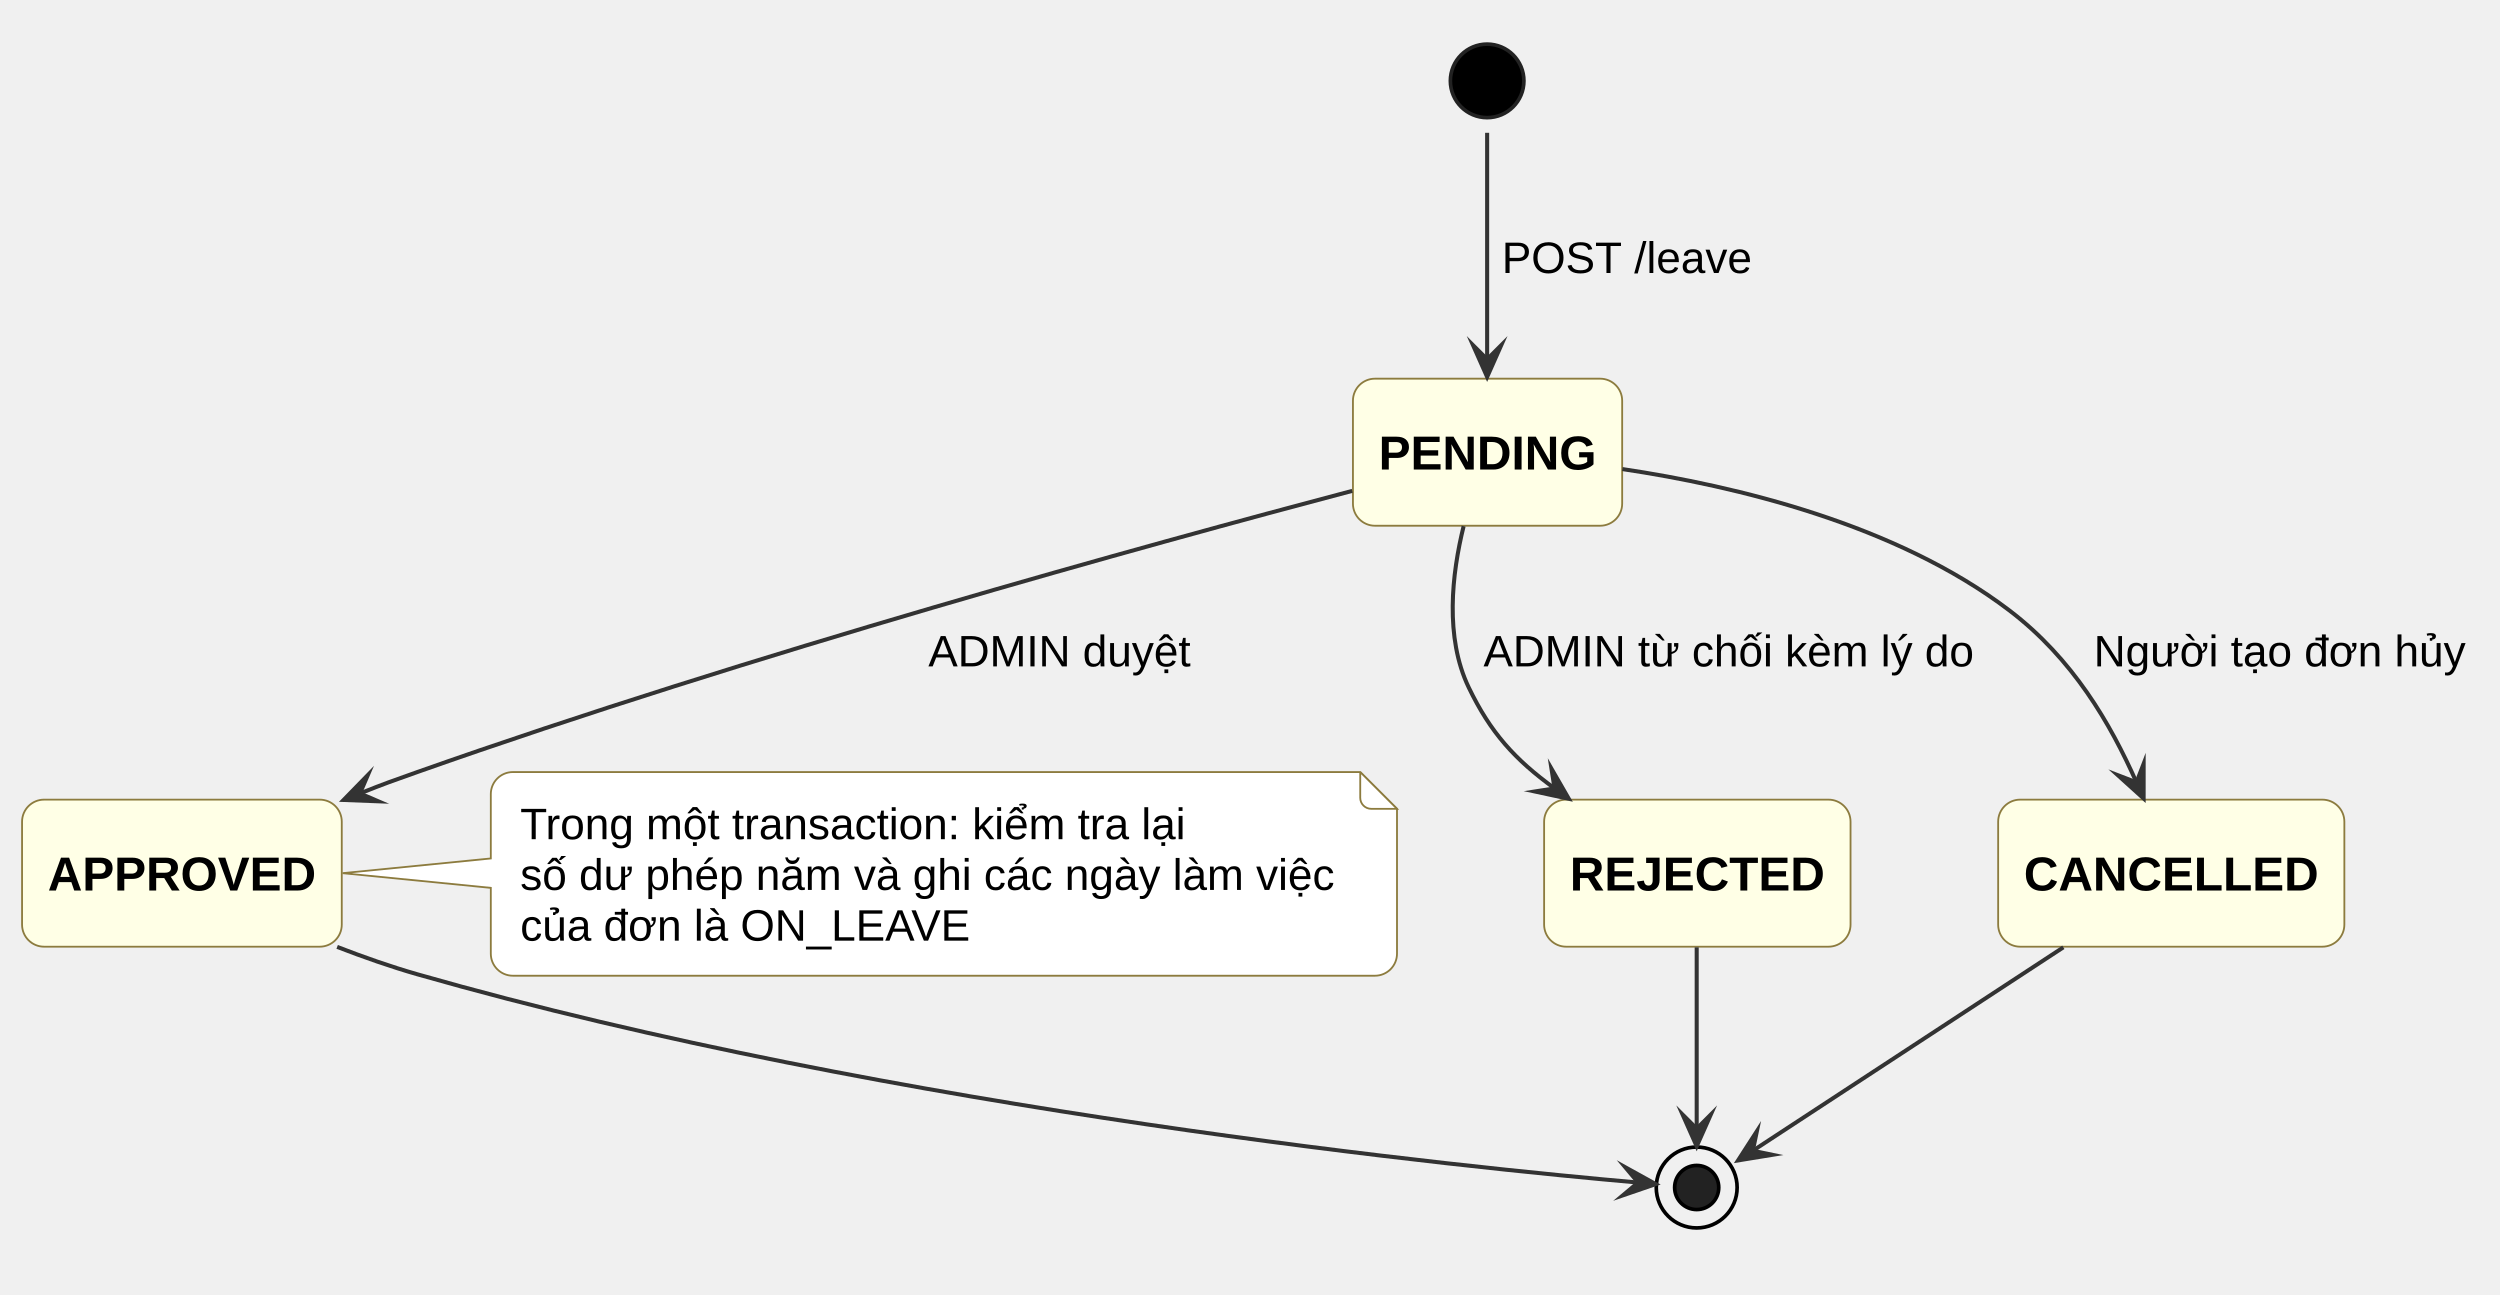
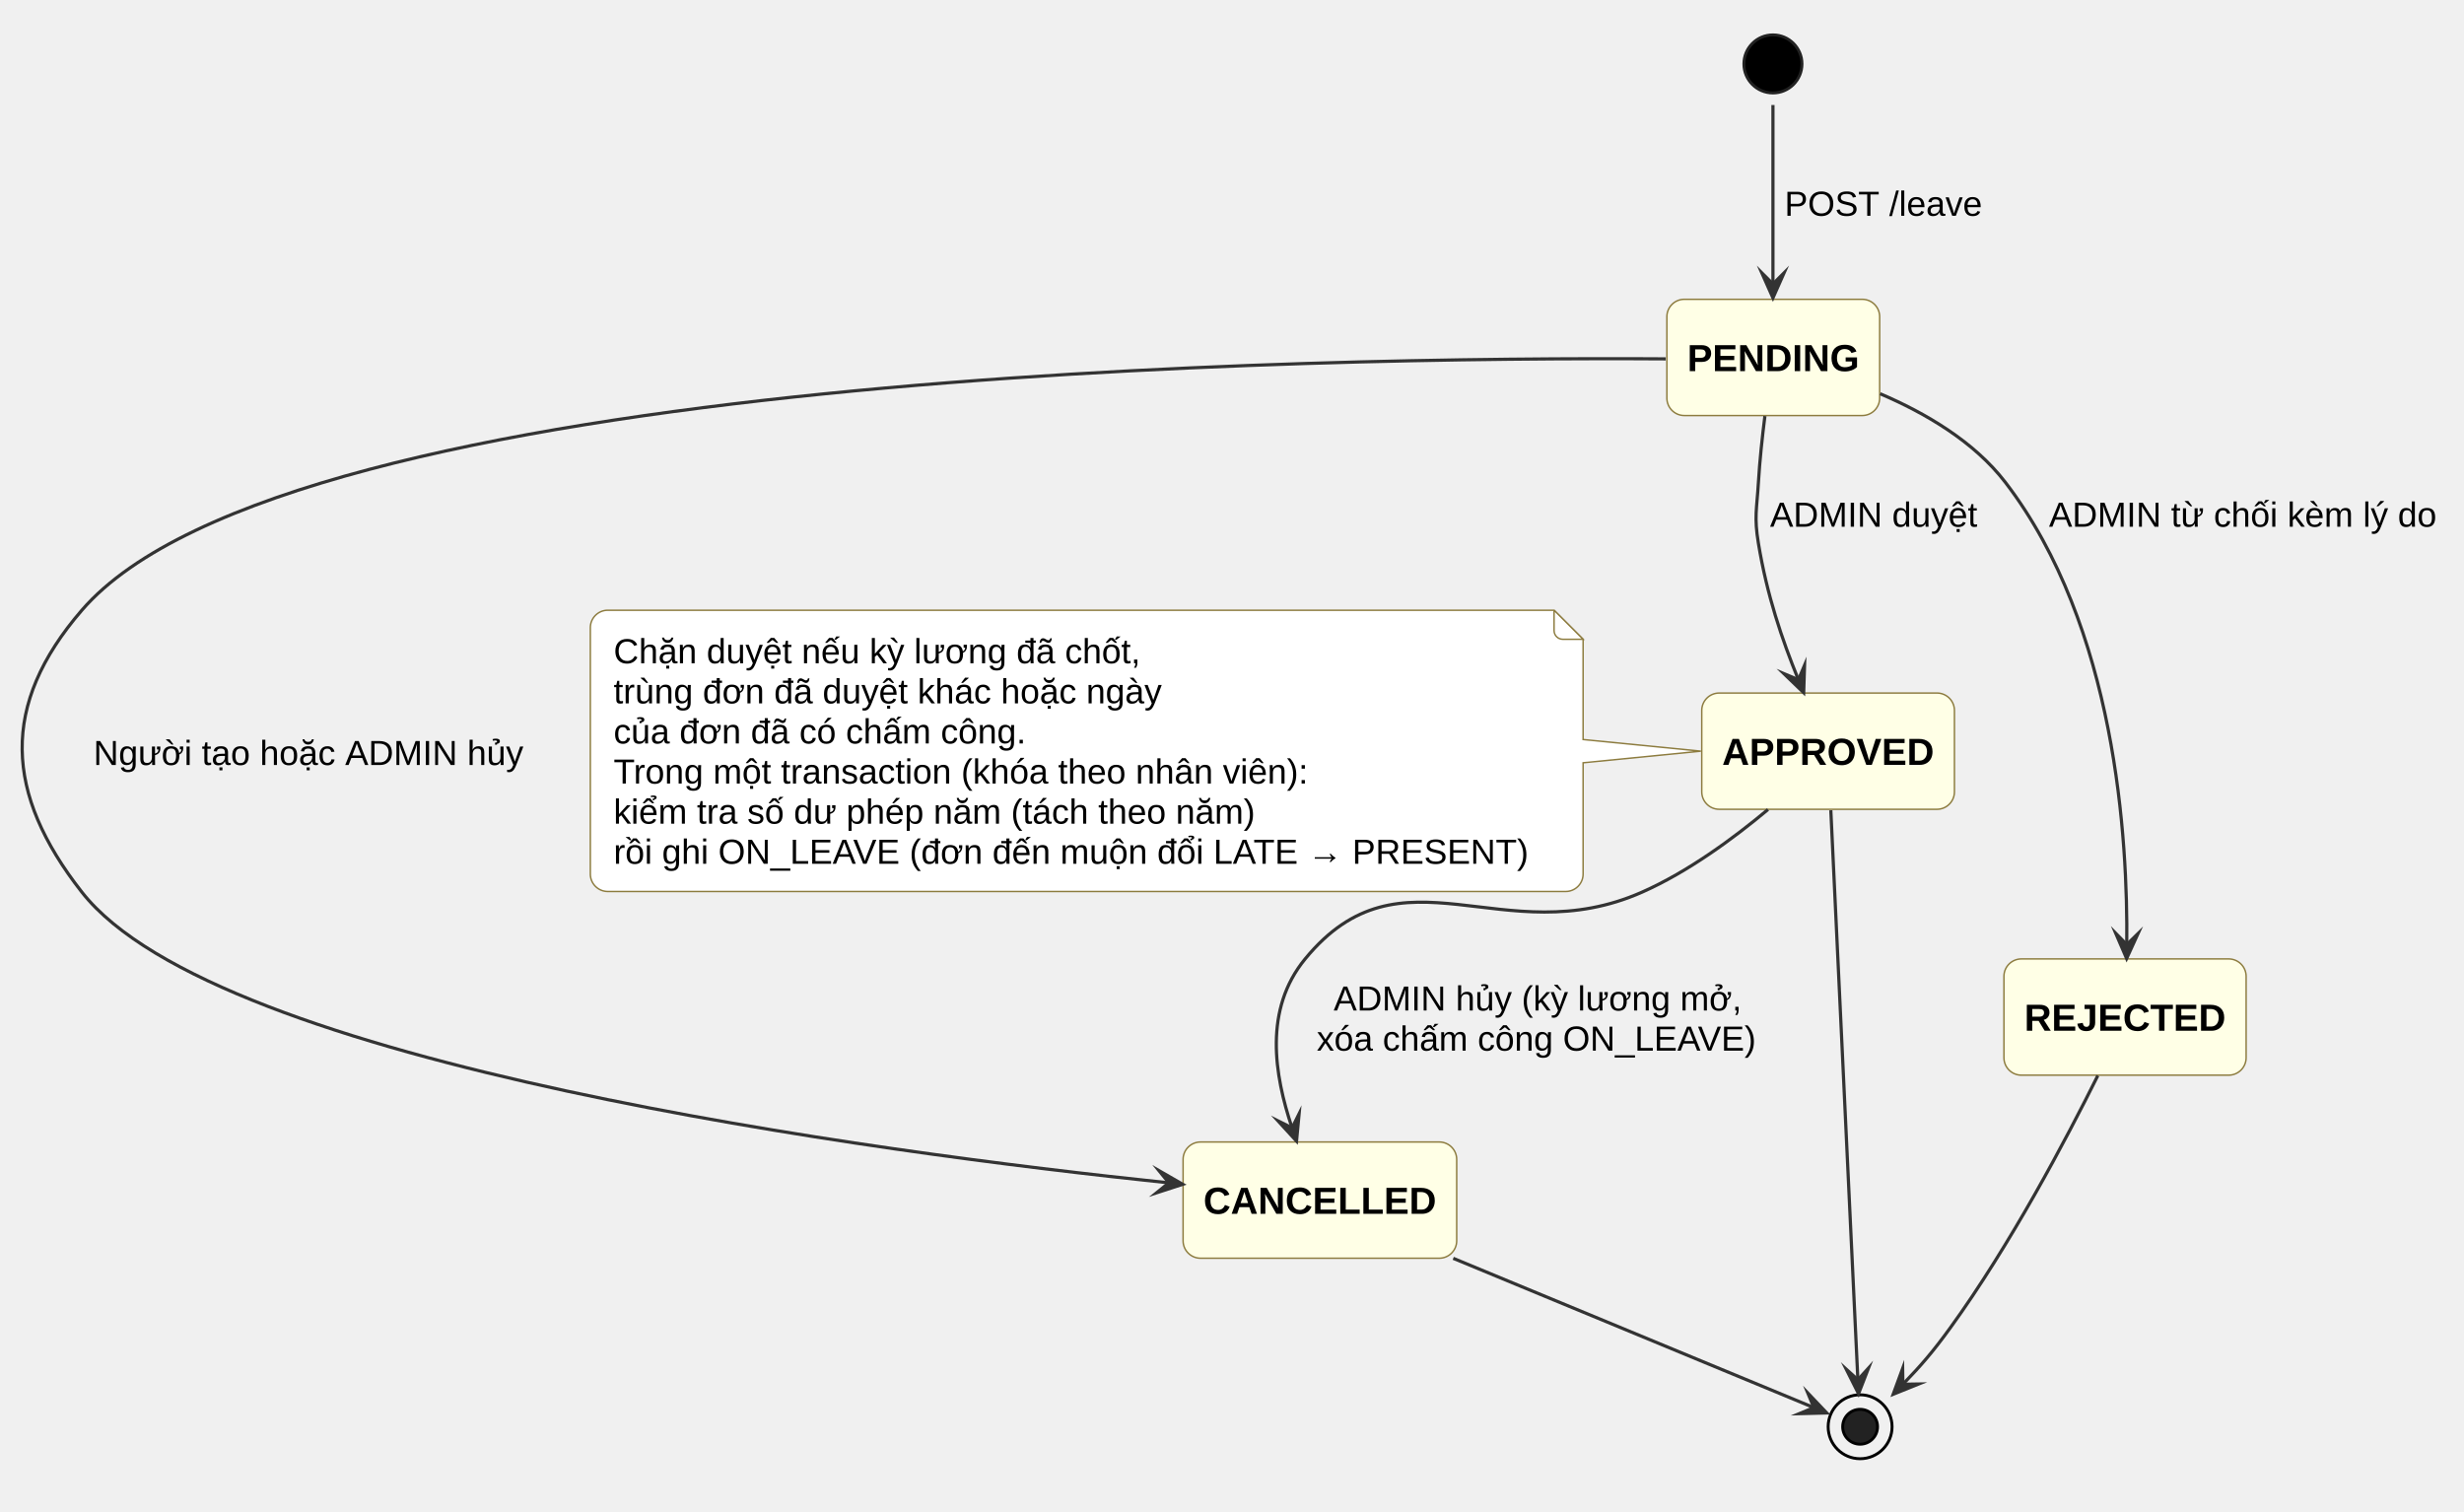
- <svg xmlns="http://www.w3.org/2000/svg" version="1.1" data-diagram-type="STATE" style="width:680px;height:352px;background:#FFFFFF;" width="680px" height="352px" viewBox="0 0 680 352" zoomAndPan="magnify" preserveAspectRatio="none" contentStyleType="text/css">
+ <svg xmlns="http://www.w3.org/2000/svg" version="1.1" data-diagram-type="STATE" style="width:848px;height:520px;background:#FFFFFF;" width="848px" height="520px" viewBox="0 0 848 520" zoomAndPan="magnify" preserveAspectRatio="none" contentStyleType="text/css">
  <defs />
  <g font-family="sans-serif" lengthAdjust="spacing">
    <g class="start_entity" data-qualified-name=".start." id="ent0001" data-source-line="3">
-       <ellipse cx="404.5" cy="22" rx="10" ry="10" fill="#000" style="stroke:#222;stroke-width:1;" />
+       <ellipse cx="610.168" cy="22" rx="10" ry="10" fill="#000" style="stroke:#222;stroke-width:1;" />
    </g>
-     <rect x="368" y="103" width="73.23" height="40" fill="#FFFFE6" style="stroke:#8C7B3E;stroke-width:0.5;" rx="6" ry="6" />
-     <text x="375" y="127.719" fill="#000" font-size="13" textLength="59.23" font-weight="700" font-family="Arial">PENDING</text>
-     <rect x="6" y="217.5" width="86.96" height="40" fill="#FFFFE6" style="stroke:#8C7B3E;stroke-width:0.5;" rx="6" ry="6" />
-     <text x="13" y="242.219" fill="#000" font-size="13" textLength="72.96" font-weight="700" font-family="Arial">APPROVED</text>
-     <rect x="420" y="217.5" width="83.348" height="40" fill="#FFFFE6" style="stroke:#8C7B3E;stroke-width:0.5;" rx="6" ry="6" />
-     <text x="427" y="242.219" fill="#000" font-size="13" textLength="69.348" font-weight="700" font-family="Arial">REJECTED</text>
-     <rect x="543.5" y="217.5" width="94.165" height="40" fill="#FFFFE6" style="stroke:#8C7B3E;stroke-width:0.5;" rx="6" ry="6" />
-     <text x="550.5" y="242.219" fill="#000" font-size="13" textLength="80.165" font-weight="700" font-family="Arial">CANCELLED</text>
-     <g class="end_entity" data-qualified-name=".end." id="ent0010" data-source-line="7">
-       <ellipse cx="461.5" cy="323" rx="11" ry="11" fill="none" style="stroke:#000;stroke-width:1;" />
-       <ellipse cx="461.5" cy="323" rx="6" ry="6" fill="#222" style="stroke:#000;stroke-width:1;" />
+     <rect x="573.668" y="103" width="73.23" height="40" fill="#FFFFE6" style="stroke:#8C7B3E;stroke-width:0.5;" rx="6" ry="6" />
+     <text x="580.668" y="127.719" fill="#000" font-size="13" textLength="59.23" font-weight="700" font-family="Arial">PENDING</text>
+     <rect x="585.668" y="238.5" width="86.96" height="40" fill="#FFFFE6" style="stroke:#8C7B3E;stroke-width:0.5;" rx="6" ry="6" />
+     <text x="592.668" y="263.219" fill="#000" font-size="13" textLength="72.96" font-weight="700" font-family="Arial">APPROVED</text>
+     <rect x="689.668" y="330" width="83.348" height="40" fill="#FFFFE6" style="stroke:#8C7B3E;stroke-width:0.5;" rx="6" ry="6" />
+     <text x="696.668" y="354.719" fill="#000" font-size="13" textLength="69.348" font-weight="700" font-family="Arial">REJECTED</text>
+     <rect x="407.168" y="393" width="94.165" height="40" fill="#FFFFE6" style="stroke:#8C7B3E;stroke-width:0.5;" rx="6" ry="6" />
+     <text x="414.168" y="417.719" fill="#000" font-size="13" textLength="80.165" font-weight="700" font-family="Arial">CANCELLED</text>
+     <g class="end_entity" data-qualified-name=".end." id="ent0011" data-source-line="8">
+       <ellipse cx="640.168" cy="491" rx="11" ry="11" fill="none" style="stroke:#000;stroke-width:1;" />
+       <ellipse cx="640.168" cy="491" rx="6" ry="6" fill="#222" style="stroke:#000;stroke-width:1;" />
    </g>
-     <g class="entity" data-qualified-name="GMN14" id="ent0015" data-source-line="11">
-       <path d="M133.5,216 L133.5,233.5 L93.164,237.5 L133.5,241.5 L133.5,259.396 A6,6 0 0 0 139.5,265.396 L373.984,265.396 A6,6 0 0 0 379.984,259.396 L379.984,220 L369.984,210 L139.5,210 A6,6 0 0 0 133.5,216" style="stroke:#8C7B3E;stroke-width:0.5;" fill="#FFF" />
-       <path d="M369.984,210 L369.984,217 A3,3 0 0 0 372.984,220 L379.984,220 L369.984,210" style="stroke:#8C7B3E;stroke-width:0.5;" fill="#FFF" />
-       <text x="141.5" y="228.256" fill="#000" font-size="12" textLength="181.4" font-family="Arial">Trong một transaction: kiểm tra lại</text>
-       <text x="141.5" y="242.055" fill="#000" font-size="12" textLength="221.484" font-family="Arial">số dư phép năm và ghi các ngày làm việc</text>
-       <text x="141.5" y="255.854" fill="#000" font-size="12" textLength="123.27" font-family="Arial">của đơn là ON_LEAVE</text>
+     <g class="entity" data-qualified-name="GMN15" id="ent0016" data-source-line="12">
+       <path d="M203.168,216 L203.168,300.793 A6,6 0 0 0 209.168,306.793 L538.838,306.793 A6,6 0 0 0 544.838,300.793 L544.838,262.5 L585.371,258.5 L544.838,254.5 L544.838,220 L534.838,210 L209.168,210 A6,6 0 0 0 203.168,216" style="stroke:#8C7B3E;stroke-width:0.5;" fill="#FFF" />
+       <path d="M534.838,210 L534.838,217 A3,3 0 0 0 537.838,220 L544.838,220 L534.838,210" style="stroke:#8C7B3E;stroke-width:0.5;" fill="#FFF" />
+       <text x="211.168" y="228.256" fill="#000" font-size="12" textLength="181.348" font-family="Arial">Chặn duyệt nếu kỳ lương đã chốt,</text>
+       <text x="211.168" y="242.055" fill="#000" font-size="12" textLength="188.666" font-family="Arial">trùng đơn đã duyệt khác hoặc ngày</text>
+       <text x="211.168" y="255.854" fill="#000" font-size="12" textLength="141.955" font-family="Arial">của đơn đã có chấm công.</text>
+       <text x="211.168" y="269.652" fill="#000" font-size="12" textLength="239.467" font-family="Arial">Trong một transaction (khóa theo nhân viên):</text>
+       <text x="211.168" y="283.451" fill="#000" font-size="12" textLength="220.805" font-family="Arial">kiểm tra số dư phép năm (tách theo năm)</text>
+       <text x="211.168" y="297.25" fill="#000" font-size="12" textLength="316.67" font-family="Arial">rồi ghi ON_LEAVE (đơn đến muộn đổi LATE → PRESENT)</text>
    </g>
    <g class="link" data-entity-1="ent0001" data-entity-2="ent0002" id="lnk3" data-link-type="dependency">
-       <polygon points="404.5,102.658,408.5,93.658,404.5,97.658,400.5,93.658,404.5,102.658" fill="#333" style="stroke:#333;stroke-width:1;stroke-linejoin:miter;stroke-miterlimit:10;" />
-       <path d="M404.5,36.127 C404.5,52.35 404.5,77.728 404.5,97.658" style="stroke:#333;stroke-width:1.1;" fill="none" />
-       <text x="408.5" y="74.256" fill="#000" font-size="12" textLength="32.672" font-family="Arial">POST</text>
-       <text x="441.172" y="74.256" fill="#000" font-size="12" font-family="Arial"> </text>
-       <text x="444.506" y="74.256" fill="#000" font-size="12" textLength="32.021" font-family="Arial">/leave</text>
+       <polygon points="610.168,102.658,614.168,93.658,610.168,97.658,606.168,93.658,610.168,102.658" fill="#333" style="stroke:#333;stroke-width:1;stroke-linejoin:miter;stroke-miterlimit:10;" />
+       <path d="M610.168,36.127 C610.168,52.35 610.168,77.728 610.168,97.658" style="stroke:#333;stroke-width:1.1;" fill="none" />
+       <text x="614.168" y="74.256" fill="#000" font-size="12" textLength="32.672" font-family="Arial">POST</text>
+       <text x="646.84" y="74.256" fill="#000" font-size="12" font-family="Arial"> </text>
+       <text x="650.174" y="74.256" fill="#000" font-size="12" textLength="32.021" font-family="Arial">/leave</text>
    </g>
    <g class="link" data-entity-1="ent0002" data-entity-2="ent0004" id="lnk5" data-link-type="dependency">
-       <polygon points="93.332,217.638,103.174,218.015,97.975,215.784,100.206,210.585,93.332,217.638" fill="#333" style="stroke:#333;stroke-width:1;stroke-linejoin:miter;stroke-miterlimit:10;" />
-       <path d="M367.812,133.51 C312.24,148.214 203.643,178.117 113.5,210 C106.924,212.326 104.686,213.103 97.975,215.784" style="stroke:#333;stroke-width:1.1;" fill="none" />
-       <text x="252.5" y="181.256" fill="#000" font-size="12" textLength="38.666" font-family="Arial">ADMIN</text>
-       <text x="291.166" y="181.256" fill="#000" font-size="12" font-family="Arial"> </text>
-       <text x="294.5" y="181.256" fill="#000" font-size="12" textLength="29.355" font-family="Arial">duyệt</text>
+       <polygon points="620.792,238.49,621.109,228.646,618.91,233.858,613.698,231.659,620.792,238.49" fill="#333" style="stroke:#333;stroke-width:1;stroke-linejoin:miter;stroke-miterlimit:10;" />
+       <path d="M607.398,143.193 C606.495,150.337 605.612,158.523 605.168,166 C604.615,175.317 603.644,177.792 605.168,187 C608.146,204.986 613.241,219.914 618.91,233.858" style="stroke:#333;stroke-width:1.1;" fill="none" />
+       <text x="609.168" y="181.256" fill="#000" font-size="12" textLength="38.666" font-family="Arial">ADMIN</text>
+       <text x="647.834" y="181.256" fill="#000" font-size="12" font-family="Arial"> </text>
+       <text x="651.168" y="181.256" fill="#000" font-size="12" textLength="29.355" font-family="Arial">duyệt</text>
    </g>
    <g class="link" data-entity-1="ent0002" data-entity-2="ent0006" id="lnk7" data-link-type="dependency">
-       <polygon points="426.817,217.347,421.904,208.811,422.778,214.4,417.189,215.274,426.817,217.347" fill="#333" style="stroke:#333;stroke-width:1;stroke-linejoin:miter;stroke-miterlimit:10;" />
-       <path d="M398.107,143.12 C394.9,156.115 392.934,173.356 399.5,187 C405.413,199.287 411.985,206.527 422.778,214.4" style="stroke:#333;stroke-width:1.1;" fill="none" />
-       <text x="403.5" y="181.256" fill="#000" font-size="12" textLength="38.666" font-family="Arial">ADMIN</text>
-       <text x="442.166" y="181.256" fill="#000" font-size="12" font-family="Arial"> </text>
-       <text x="445.5" y="181.256" fill="#000" font-size="12" textLength="11.367" font-family="Arial">từ</text>
-       <text x="456.867" y="181.256" fill="#000" font-size="12" font-family="Arial"> </text>
-       <text x="460.201" y="181.256" fill="#000" font-size="12" textLength="22.014" font-family="Arial">chối</text>
-       <text x="482.215" y="181.256" fill="#000" font-size="12" font-family="Arial"> </text>
-       <text x="485.549" y="181.256" fill="#000" font-size="12" textLength="22.67" font-family="Arial">kèm</text>
-       <text x="508.219" y="181.256" fill="#000" font-size="12" font-family="Arial"> </text>
-       <text x="511.553" y="181.256" fill="#000" font-size="12" textLength="8.666" font-family="Arial">lý</text>
-       <text x="520.219" y="181.256" fill="#000" font-size="12" font-family="Arial"> </text>
-       <text x="523.553" y="181.256" fill="#000" font-size="12" textLength="13.348" font-family="Arial">do</text>
+       <polygon points="731.889,329.99,735.983,321.032,731.941,324.99,727.983,320.948,731.889,329.99" fill="#333" style="stroke:#333;stroke-width:1;stroke-linejoin:miter;stroke-miterlimit:10;" />
+       <path d="M647.074,135.504 C662.535,142.098 679.386,151.93 690.168,166 C728.291,215.747 732.316,289.154 731.941,324.99" style="stroke:#333;stroke-width:1.1;" fill="none" />
+       <text x="705.168" y="181.256" fill="#000" font-size="12" textLength="38.666" font-family="Arial">ADMIN</text>
+       <text x="743.834" y="181.256" fill="#000" font-size="12" font-family="Arial"> </text>
+       <text x="747.168" y="181.256" fill="#000" font-size="12" textLength="11.367" font-family="Arial">từ</text>
+       <text x="758.535" y="181.256" fill="#000" font-size="12" font-family="Arial"> </text>
+       <text x="761.869" y="181.256" fill="#000" font-size="12" textLength="22.014" font-family="Arial">chối</text>
+       <text x="783.883" y="181.256" fill="#000" font-size="12" font-family="Arial"> </text>
+       <text x="787.217" y="181.256" fill="#000" font-size="12" textLength="22.67" font-family="Arial">kèm</text>
+       <text x="809.887" y="181.256" fill="#000" font-size="12" font-family="Arial"> </text>
+       <text x="813.221" y="181.256" fill="#000" font-size="12" textLength="8.666" font-family="Arial">lý</text>
+       <text x="821.887" y="181.256" fill="#000" font-size="12" font-family="Arial"> </text>
+       <text x="825.221" y="181.256" fill="#000" font-size="12" textLength="13.348" font-family="Arial">do</text>
    </g>
    <g class="link" data-entity-1="ent0002" data-entity-2="ent0008" id="lnk9" data-link-type="dependency">
-       <polygon points="583.117,217.305,583.122,207.456,581.089,212.735,575.81,210.702,583.117,217.305" fill="#333" style="stroke:#333;stroke-width:1;stroke-linejoin:miter;stroke-miterlimit:10;" />
-       <path d="M441.281,127.586 C472.039,132.179 515.703,142.578 546.5,166 C563.841,179.188 574.004,196.776 581.089,212.735" style="stroke:#333;stroke-width:1.1;" fill="none" />
-       <text x="569.5" y="181.256" fill="#000" font-size="12" textLength="33.908" font-family="Arial">Người</text>
-       <text x="603.408" y="181.256" fill="#000" font-size="12" font-family="Arial"> </text>
-       <text x="606.742" y="181.256" fill="#000" font-size="12" textLength="16.682" font-family="Arial">tạo</text>
-       <text x="623.424" y="181.256" fill="#000" font-size="12" font-family="Arial"> </text>
-       <text x="626.758" y="181.256" fill="#000" font-size="12" textLength="21.217" font-family="Arial">đơn</text>
-       <text x="647.975" y="181.256" fill="#000" font-size="12" font-family="Arial"> </text>
-       <text x="651.309" y="181.256" fill="#000" font-size="12" textLength="19.348" font-family="Arial">hủy</text>
+       <polygon points="407.167,407.575,398.633,402.659,402.194,407.054,397.799,410.615,407.167,407.575" fill="#333" style="stroke:#333;stroke-width:1;stroke-linejoin:miter;stroke-miterlimit:10;" />
+       <path d="M573.263,123.499 C456.621,122.778 99.409,127.459 28.168,210 C0,242.636 1.581,273.064 28.168,307 C74.91,366.661 301.426,396.495 402.194,407.054" style="stroke:#333;stroke-width:1.1;" fill="none" />
+       <text x="32.168" y="263.256" fill="#000" font-size="12" textLength="33.908" font-family="Arial">Người</text>
+       <text x="66.076" y="263.256" fill="#000" font-size="12" font-family="Arial"> </text>
+       <text x="69.41" y="263.256" fill="#000" font-size="12" textLength="16.682" font-family="Arial">tạo</text>
+       <text x="86.092" y="263.256" fill="#000" font-size="12" font-family="Arial"> </text>
+       <text x="89.426" y="263.256" fill="#000" font-size="12" textLength="26.021" font-family="Arial">hoặc</text>
+       <text x="115.447" y="263.256" fill="#000" font-size="12" font-family="Arial"> </text>
+       <text x="118.781" y="263.256" fill="#000" font-size="12" textLength="38.666" font-family="Arial">ADMIN</text>
+       <text x="157.447" y="263.256" fill="#000" font-size="12" font-family="Arial"> </text>
+       <text x="160.781" y="263.256" fill="#000" font-size="12" textLength="19.348" font-family="Arial">hủy</text>
    </g>
-     <g class="link" data-entity-1="ent0004" data-entity-2="ent0010" id="lnk11" data-link-type="dependency">
-       <polygon points="450.475,322.082,441.859,317.312,445.494,321.646,441.161,325.281,450.475,322.082" fill="#333" style="stroke:#333;stroke-width:1;stroke-linejoin:miter;stroke-miterlimit:10;" />
-       <path d="M91.707,257.554 C98.882,260.335 106.332,262.948 113.5,265 C243.045,302.091 401.96,317.83 445.494,321.646" style="stroke:#333;stroke-width:1.1;" fill="none" />
+     <g class="link" data-entity-1="ent0004" data-entity-2="ent0008" id="lnk10" data-link-type="dependency">
+       <polygon points="446.244,392.807,447.172,383.002,444.653,388.066,439.588,385.547,446.244,392.807" fill="#333" style="stroke:#333;stroke-width:1;stroke-linejoin:miter;stroke-miterlimit:10;" />
+       <path d="M608.466,278.58 C596.611,288.504 580.981,299.993 565.168,307 C517.115,328.293 482.524,289.381 449.168,330 C434.867,347.415 438.533,369.829 444.653,388.066" style="stroke:#333;stroke-width:1.1;" fill="none" />
+       <text x="458.975" y="347.756" fill="#000" font-size="12" textLength="38.666" font-family="Arial">ADMIN</text>
+       <text x="497.641" y="347.756" fill="#000" font-size="12" font-family="Arial"> </text>
+       <text x="500.975" y="347.756" fill="#000" font-size="12" textLength="19.348" font-family="Arial">hủy</text>
+       <text x="520.322" y="347.756" fill="#000" font-size="12" font-family="Arial"> </text>
+       <text x="523.656" y="347.756" fill="#000" font-size="12" textLength="15.996" font-family="Arial">(kỳ</text>
+       <text x="539.652" y="347.756" fill="#000" font-size="12" font-family="Arial"> </text>
+       <text x="542.986" y="347.756" fill="#000" font-size="12" textLength="31.916" font-family="Arial">lương</text>
+       <text x="574.902" y="347.756" fill="#000" font-size="12" font-family="Arial"> </text>
+       <text x="578.236" y="347.756" fill="#000" font-size="12" textLength="21.199" font-family="Arial">mở,</text>
+       <text x="453.168" y="361.555" fill="#000" font-size="12" textLength="19.348" font-family="Arial">xóa</text>
+       <text x="472.516" y="361.555" fill="#000" font-size="12" font-family="Arial"> </text>
+       <text x="475.85" y="361.555" fill="#000" font-size="12" textLength="29.344" font-family="Arial">chấm</text>
+       <text x="505.193" y="361.555" fill="#000" font-size="12" font-family="Arial"> </text>
+       <text x="508.527" y="361.555" fill="#000" font-size="12" textLength="26.021" font-family="Arial">công</text>
+       <text x="534.549" y="361.555" fill="#000" font-size="12" font-family="Arial"> </text>
+       <text x="537.883" y="361.555" fill="#000" font-size="12" textLength="67.359" font-family="Arial">ON_LEAVE)</text>
    </g>
-     <g class="link" data-entity-1="ent0006" data-entity-2="ent0010" id="lnk12" data-link-type="dependency">
-       <polygon points="461.5,311.926,465.5,302.926,461.5,306.926,457.5,302.926,461.5,311.926" fill="#333" style="stroke:#333;stroke-width:1;stroke-linejoin:miter;stroke-miterlimit:10;" />
-       <path d="M461.5,257.674 C461.5,274.425 461.5,293.156 461.5,306.926" style="stroke:#333;stroke-width:1.1;" fill="none" />
+     <g class="link" data-entity-1="ent0004" data-entity-2="ent0011" id="lnk12" data-link-type="dependency">
+       <polygon points="639.634,479.757,643.202,470.577,639.397,474.762,635.211,470.957,639.634,479.757" fill="#333" style="stroke:#333;stroke-width:1;stroke-linejoin:miter;stroke-miterlimit:10;" />
+       <path d="M630.087,278.839 C632.302,325.458 637.645,437.909 639.397,474.762" style="stroke:#333;stroke-width:1.1;" fill="none" />
    </g>
-     <g class="link" data-entity-1="ent0008" data-entity-2="ent0010" id="lnk13" data-link-type="dependency">
-       <polygon points="472.643,315.701,482.364,314.115,476.826,312.961,477.98,307.423,472.643,315.701" fill="#333" style="stroke:#333;stroke-width:1;stroke-linejoin:miter;stroke-miterlimit:10;" />
-       <path d="M561.228,257.674 C533.129,276.08 496.345,300.175 476.826,312.961" style="stroke:#333;stroke-width:1.1;" fill="none" />
+     <g class="link" data-entity-1="ent0006" data-entity-2="ent0011" id="lnk13" data-link-type="dependency">
+       <polygon points="651.462,479.906,660.598,476.228,654.942,476.316,654.854,470.66,651.462,479.906" fill="#333" style="stroke:#333;stroke-width:1;stroke-linejoin:miter;stroke-miterlimit:10;" />
+       <path d="M721.969,370.159 C711.111,392.01 691.893,428.406 671.168,457 C665.261,465.149 661.14,469.923 654.942,476.316" style="stroke:#333;stroke-width:1.1;" fill="none" />
+     </g>
+     <g class="link" data-entity-1="ent0008" data-entity-2="ent0011" id="lnk14" data-link-type="dependency">
+       <polygon points="628.802,486.295,622.016,479.156,624.182,484.382,618.956,486.548,628.802,486.295" fill="#333" style="stroke:#333;stroke-width:1;stroke-linejoin:miter;stroke-miterlimit:10;" />
+       <path d="M500.146,433.034 C542.962,450.759 599.203,474.041 624.182,484.382" style="stroke:#333;stroke-width:1.1;" fill="none" />
    </g>
  </g>
</svg>
